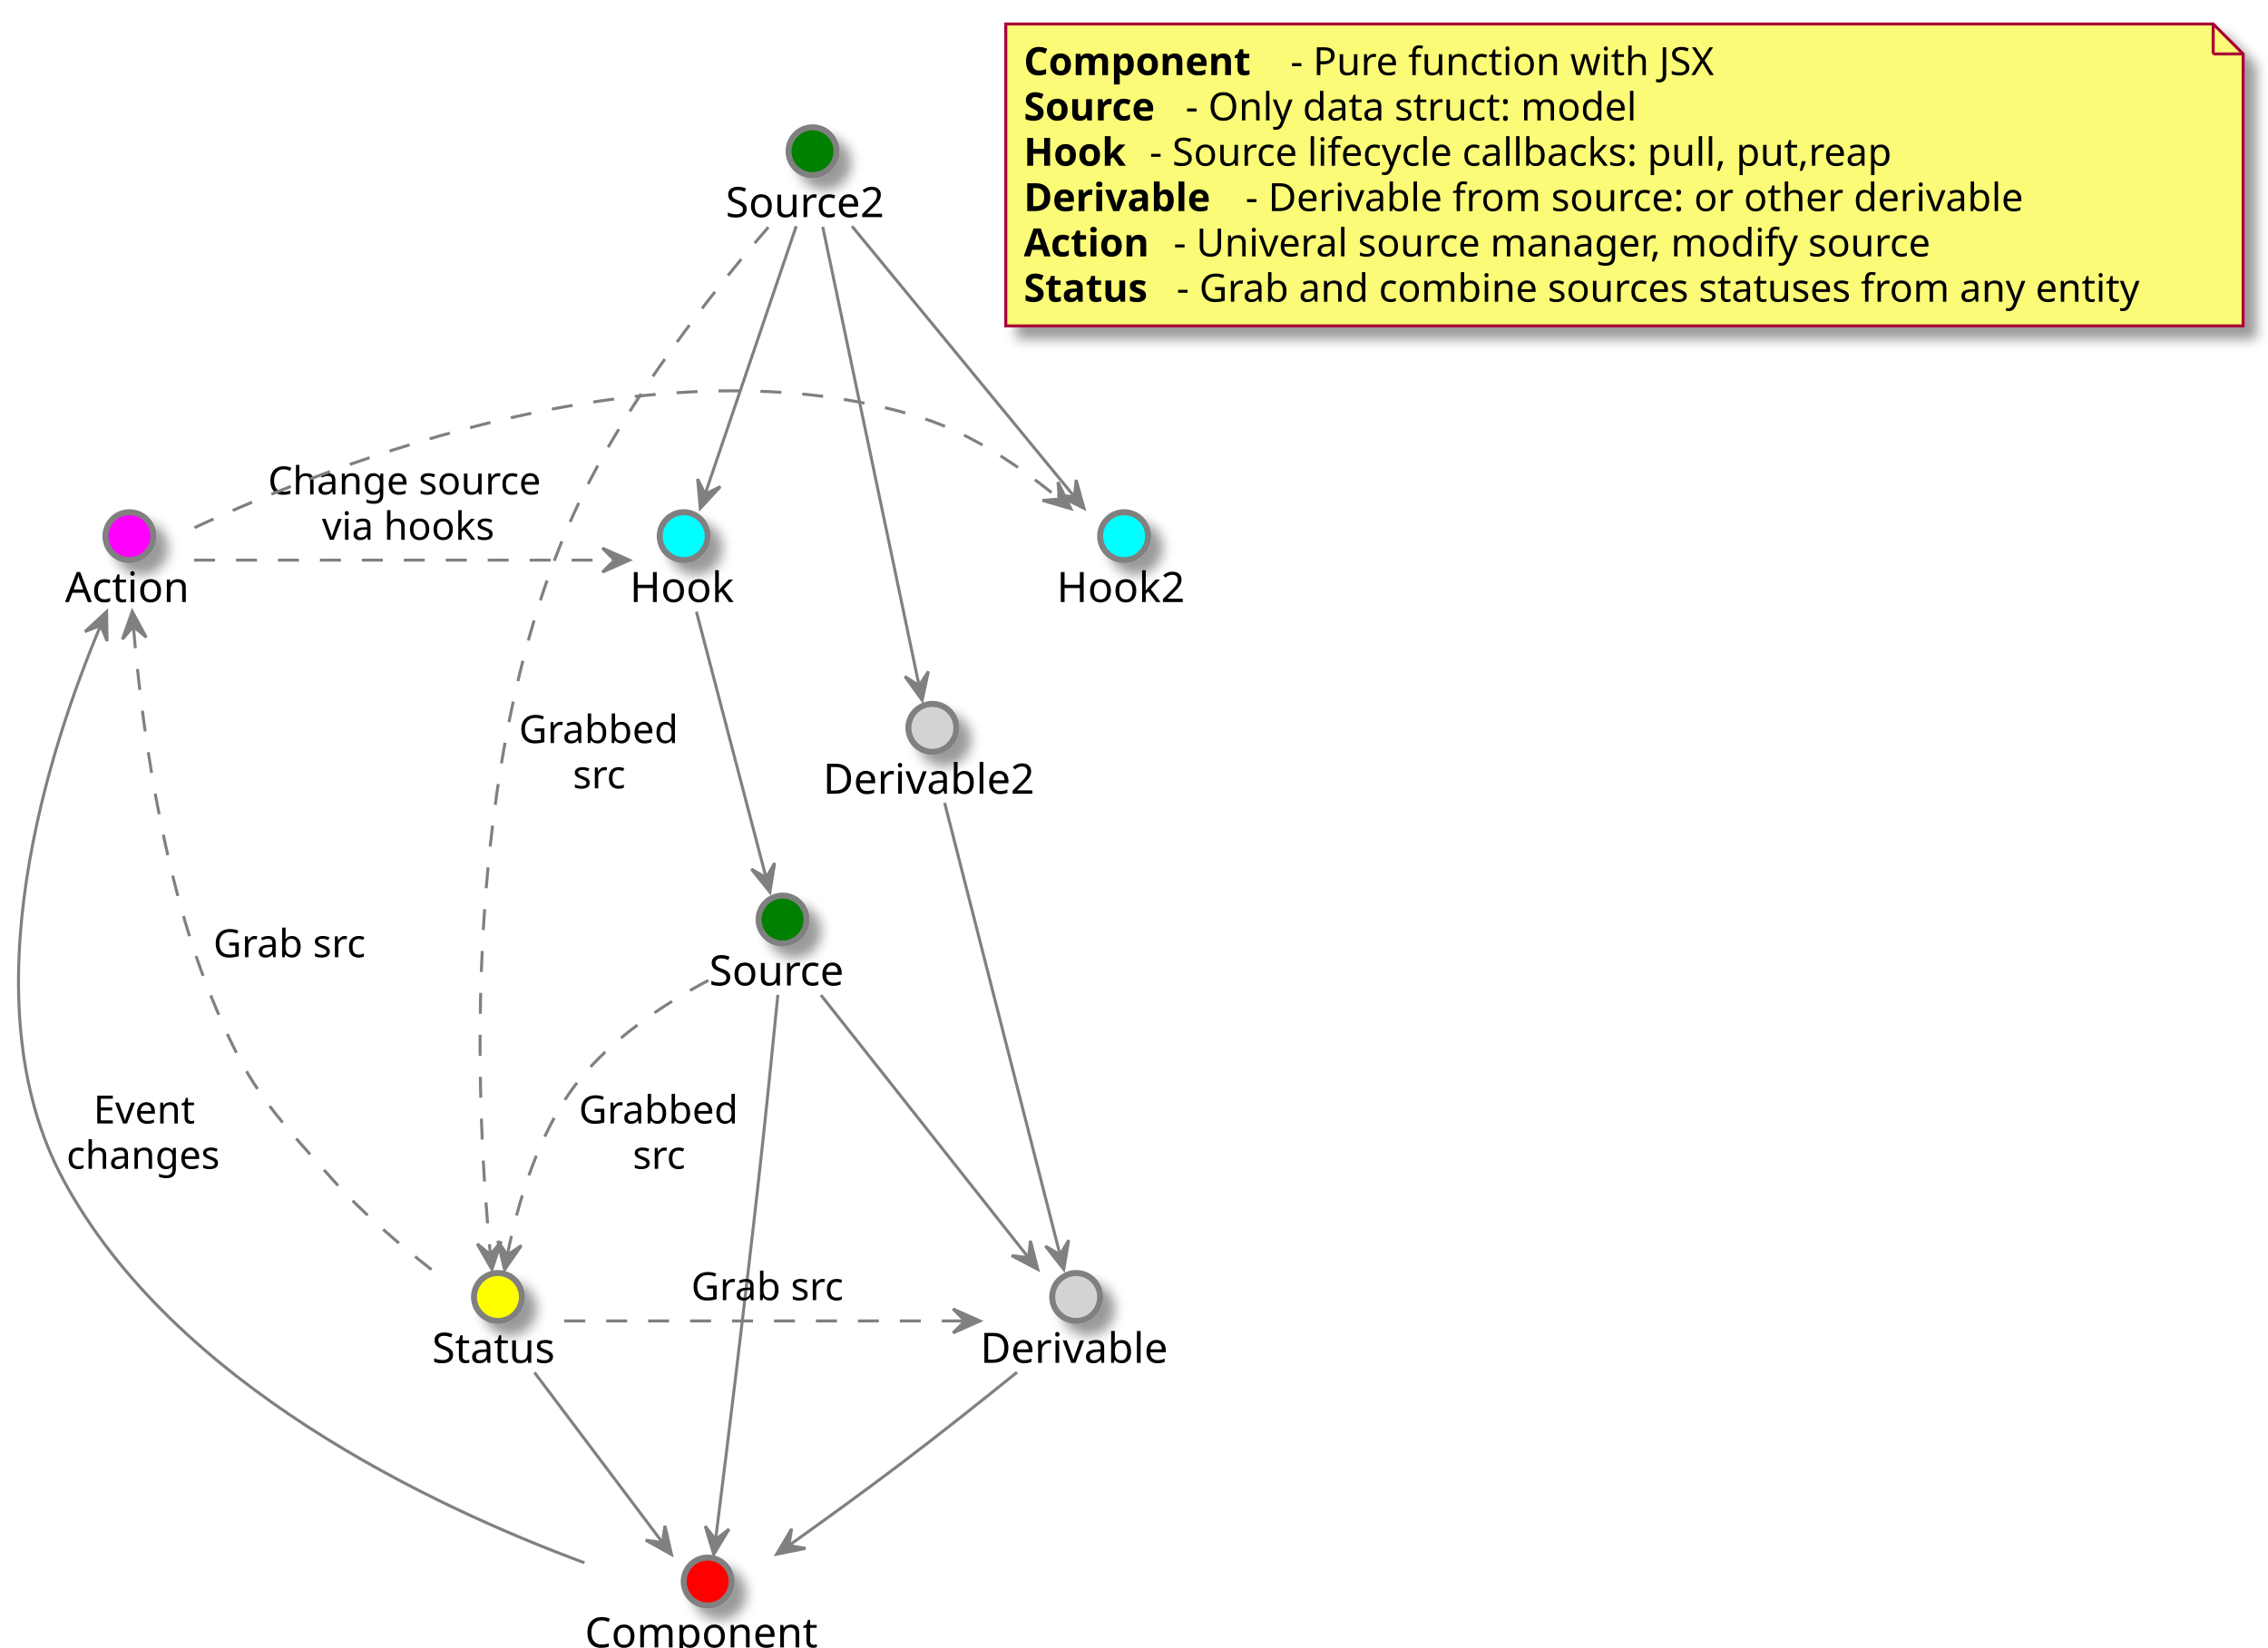
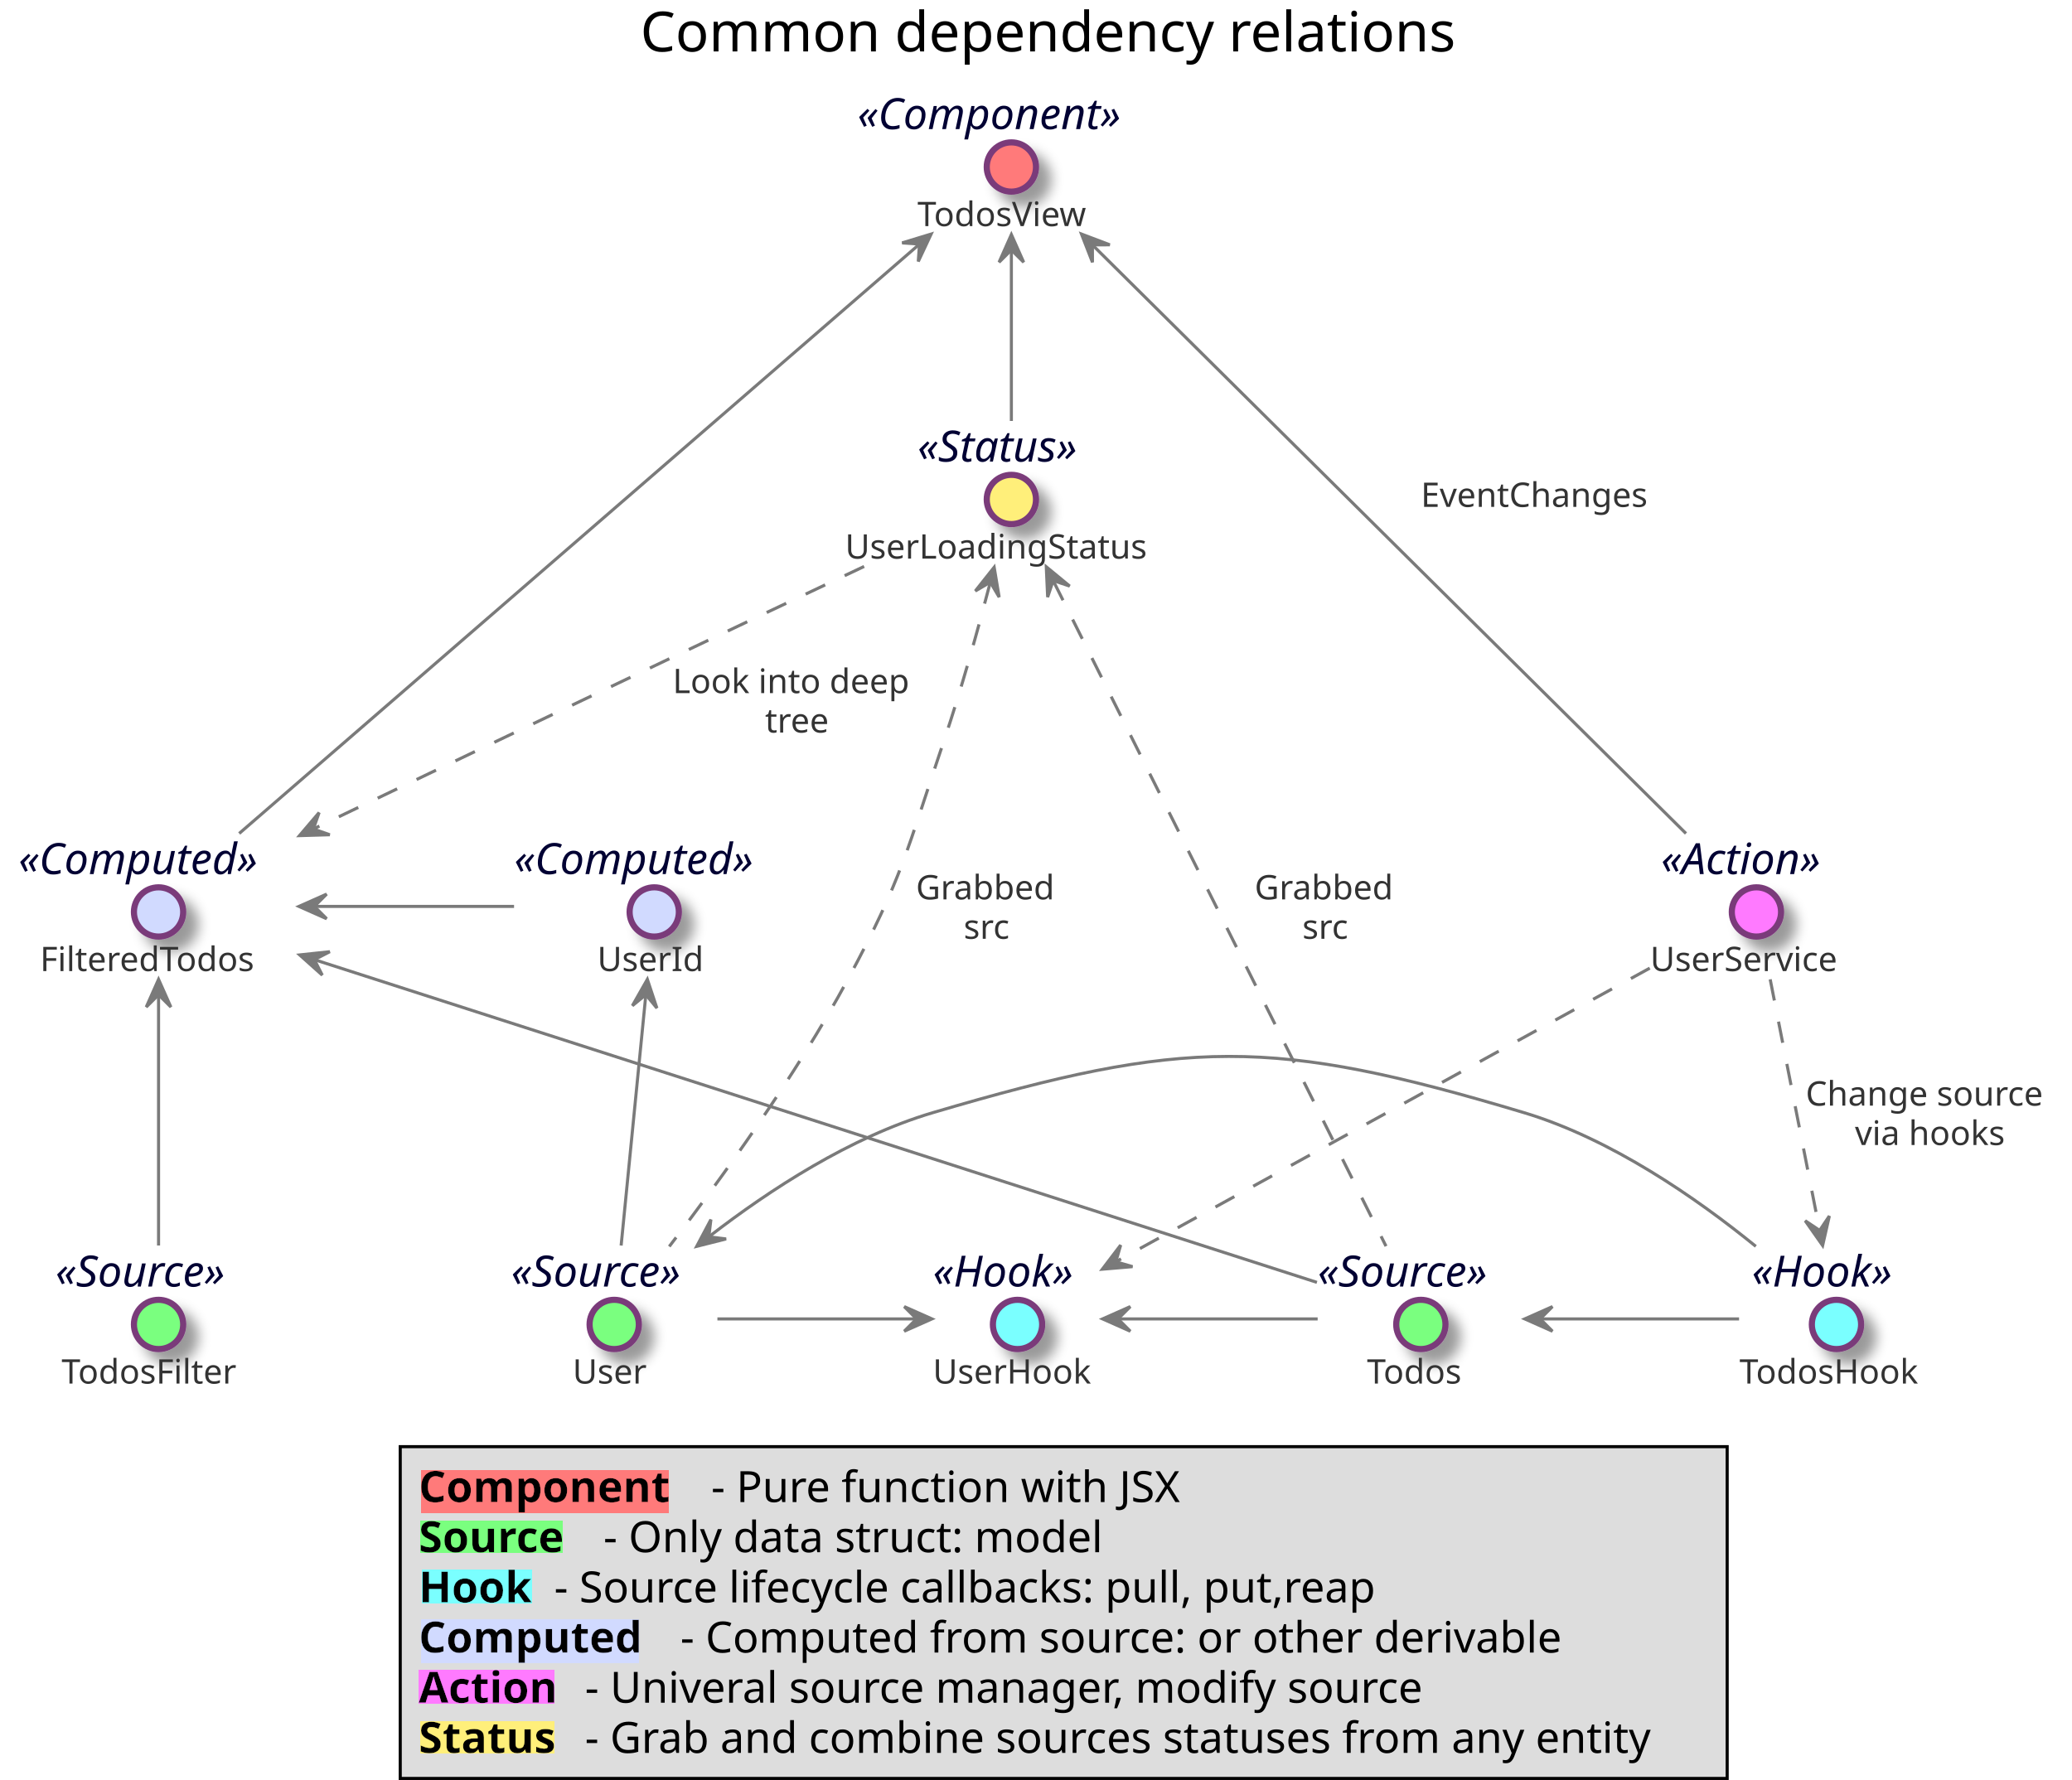
- <svg xmlns="http://www.w3.org/2000/svg" contentScriptType="application/ecmascript" contentStyleType="text/css" height="550px" preserveAspectRatio="none" style="width:757px;height:550px;" version="1.1" viewBox="0 0 757 550" width="757px" zoomAndPan="magnify">
+ <svg xmlns="http://www.w3.org/2000/svg" contentScriptType="application/ecmascript" contentStyleType="text/css" height="578px" preserveAspectRatio="none" style="width:673px;height:578px;" version="1.1" viewBox="0 0 673 578" width="673px" zoomAndPan="magnify">
  <defs>
-     <filter height="300%" id="f71igrb" width="300%" x="-1" y="-1">
+     <filter height="300%" id="fr5zqne" width="300%" x="-1" y="-1">
      <feGaussianBlur result="blurOut" stdDeviation="2.0" />
      <feColorMatrix in="blurOut" result="blurOut2" type="matrix" values="0 0 0 0 0 0 0 0 0 0 0 0 0 0 0 0 0 0 .4 0" />
      <feOffset dx="4.0" dy="4.0" in="blurOut2" result="blurOut3" />
      <feBlend in="SourceGraphic" in2="blurOut3" mode="normal" />
    </filter>
+     <filter height="1" id="bkp3v4u0" width="1" x="0" y="0">
+       <feFlood flood-color="#FF7A7A" result="flood" />
+       <feComposite in="SourceGraphic" in2="flood" operator="over" />
+     </filter>
+     <filter height="1" id="bkp3v4u1" width="1" x="0" y="0">
+       <feFlood flood-color="#7AFF7F" result="flood" />
+       <feComposite in="SourceGraphic" in2="flood" operator="over" />
+     </filter>
+     <filter height="1" id="bkp3v4u2" width="1" x="0" y="0">
+       <feFlood flood-color="#7AFFFF" result="flood" />
+       <feComposite in="SourceGraphic" in2="flood" operator="over" />
+     </filter>
+     <filter height="1" id="bkp3v4u3" width="1" x="0" y="0">
+       <feFlood flood-color="#D1DAFF" result="flood" />
+       <feComposite in="SourceGraphic" in2="flood" operator="over" />
+     </filter>
+     <filter height="1" id="bkp3v4u4" width="1" x="0" y="0">
+       <feFlood flood-color="#FF7AFF" result="flood" />
+       <feComposite in="SourceGraphic" in2="flood" operator="over" />
+     </filter>
+     <filter height="1" id="bkp3v4u5" width="1" x="0" y="0">
+       <feFlood flood-color="#FFEF7A" result="flood" />
+       <feComposite in="SourceGraphic" in2="flood" operator="over" />
+     </filter>
  </defs>
  <g>
-     <ellipse cx="236.202" cy="528" fill="#FF0000" filter="url(#f71igrb)" rx="8" ry="8" style="stroke: #808080; stroke-width: 2.0;" />
-     <text fill="#000000" font-family="sans-serif" font-size="14" lengthAdjust="spacingAndGlyphs" textLength="82" x="195.202" y="549.995">Component</text>
-     <ellipse cx="261.202" cy="307" fill="#008000" filter="url(#f71igrb)" rx="8" ry="8" style="stroke: #808080; stroke-width: 2.0;" />
-     <text fill="#000000" font-family="sans-serif" font-size="14" lengthAdjust="spacingAndGlyphs" textLength="49" x="236.702" y="328.995">Source</text>
-     <ellipse cx="271.202" cy="50.5" fill="#008000" filter="url(#f71igrb)" rx="8" ry="8" style="stroke: #808080; stroke-width: 2.0;" />
-     <text fill="#000000" font-family="sans-serif" font-size="14" lengthAdjust="spacingAndGlyphs" textLength="58" x="242.202" y="72.495">Source2</text>
-     <ellipse cx="228.202" cy="179" fill="#00FFFF" filter="url(#f71igrb)" rx="8" ry="8" style="stroke: #808080; stroke-width: 2.0;" />
-     <text fill="#000000" font-family="sans-serif" font-size="14" lengthAdjust="spacingAndGlyphs" textLength="36" x="210.202" y="200.995">Hook</text>
-     <ellipse cx="375.202" cy="179" fill="#00FFFF" filter="url(#f71igrb)" rx="8" ry="8" style="stroke: #808080; stroke-width: 2.0;" />
-     <text fill="#000000" font-family="sans-serif" font-size="14" lengthAdjust="spacingAndGlyphs" textLength="45" x="352.702" y="200.995">Hook2</text>
-     <ellipse cx="359.202" cy="433" fill="#D3D3D3" filter="url(#f71igrb)" rx="8" ry="8" style="stroke: #808080; stroke-width: 2.0;" />
-     <text fill="#000000" font-family="sans-serif" font-size="14" lengthAdjust="spacingAndGlyphs" textLength="64" x="327.202" y="454.995">Derivable</text>
-     <ellipse cx="311.202" cy="243" fill="#D3D3D3" filter="url(#f71igrb)" rx="8" ry="8" style="stroke: #808080; stroke-width: 2.0;" />
-     <text fill="#000000" font-family="sans-serif" font-size="14" lengthAdjust="spacingAndGlyphs" textLength="73" x="274.702" y="264.995">Derivable2</text>
-     <ellipse cx="43.202" cy="179" fill="#FF00FF" filter="url(#f71igrb)" rx="8" ry="8" style="stroke: #808080; stroke-width: 2.0;" />
-     <text fill="#000000" font-family="sans-serif" font-size="14" lengthAdjust="spacingAndGlyphs" textLength="43" x="21.702" y="200.995">Action</text>
-     <ellipse cx="166.202" cy="433" fill="#FFFF00" filter="url(#f71igrb)" rx="8" ry="8" style="stroke: #808080; stroke-width: 2.0;" />
-     <text fill="#000000" font-family="sans-serif" font-size="14" lengthAdjust="spacingAndGlyphs" textLength="44" x="144.202" y="454.995">Status</text>
-     <polygon fill="#FBFB77" filter="url(#f71igrb)" points="335.702,8,335.702,108.797,748.702,108.797,748.702,18,738.702,8,335.702,8" style="stroke: #A80036; stroke-width: 1.0;" />
-     <line style="stroke: #A80036; stroke-width: 1.0;" x1="738.702" x2="738.702" y1="8" y2="18" />
-     <line style="stroke: #A80036; stroke-width: 1.0;" x1="748.702" x2="738.702" y1="18" y2="18" />
-     <text fill="#000000" font-family="sans-serif" font-size="13" font-weight="bold" lengthAdjust="spacingAndGlyphs" textLength="85" x="341.702" y="25.067">Component</text>
-     <text fill="#000000" font-family="sans-serif" font-size="13" lengthAdjust="spacingAndGlyphs" textLength="146" x="430.702" y="25.067">- Pure function with JSX</text>
-     <text fill="#000000" font-family="sans-serif" font-size="13" font-weight="bold" lengthAdjust="spacingAndGlyphs" textLength="50" x="341.702" y="40.2">Source</text>
-     <text fill="#000000" font-family="sans-serif" font-size="13" lengthAdjust="spacingAndGlyphs" textLength="159" x="395.702" y="40.2">- Only data struct: model</text>
-     <text fill="#000000" font-family="sans-serif" font-size="13" font-weight="bold" lengthAdjust="spacingAndGlyphs" textLength="38" x="341.702" y="55.333">Hook</text>
-     <text fill="#000000" font-family="sans-serif" font-size="13" lengthAdjust="spacingAndGlyphs" textLength="262" x="383.702" y="55.333">- Source lifecycle callbacks: pull, put,reap</text>
-     <text fill="#000000" font-family="sans-serif" font-size="13" font-weight="bold" lengthAdjust="spacingAndGlyphs" textLength="70" x="341.702" y="70.465">Derivable</text>
-     <text fill="#000000" font-family="sans-serif" font-size="13" lengthAdjust="spacingAndGlyphs" textLength="271" x="415.702" y="70.465">- Derivable from source: or other derivable</text>
-     <text fill="#000000" font-family="sans-serif" font-size="13" font-weight="bold" lengthAdjust="spacingAndGlyphs" textLength="46" x="341.702" y="85.598">Action</text>
-     <text fill="#000000" font-family="sans-serif" font-size="13" lengthAdjust="spacingAndGlyphs" textLength="268" x="391.702" y="85.598">- Univeral source manager, modify source</text>
-     <text fill="#000000" font-family="sans-serif" font-size="13" font-weight="bold" lengthAdjust="spacingAndGlyphs" textLength="47" x="341.702" y="100.731">Status</text>
-     <text fill="#000000" font-family="sans-serif" font-size="13" lengthAdjust="spacingAndGlyphs" textLength="341" x="392.702" y="100.731">- Grab and combine sources statuses from any entity</text>
-     <path d="M178.395,458.199 C190.239,473.935 208.256,497.871 221.023,514.833 " fill="none" style="stroke: #808080; stroke-width: 1.0;" />
-     <polygon fill="#808080" points="224.149,518.986,221.934,509.39,221.143,514.991,215.541,514.2,224.149,518.986" style="stroke: #808080; stroke-width: 1.0;" />
-     <path d="M236.438,327.292 C221.722,335.139 203.737,346.897 192.202,362 C179.403,378.757 172.718,402.146 169.352,418.935 " fill="none" style="stroke: #808080; stroke-width: 1.0; stroke-dasharray: 7.0,7.0;" />
-     <polygon fill="#808080" points="168.411,423.918,174.012,415.817,169.339,419.005,166.152,414.332,168.411,423.918" style="stroke: #808080; stroke-width: 1.0;" />
-     <text fill="#000000" font-family="sans-serif" font-size="13" lengthAdjust="spacingAndGlyphs" textLength="55" x="193.202" y="375.067">Grabbed</text>
-     <text fill="#000000" font-family="sans-serif" font-size="13" lengthAdjust="spacingAndGlyphs" textLength="19" x="211.202" y="390.2">src</text>
-     <path d="M256.452,75.849 C238.682,96.387 209.116,133.393 192.202,170 C152.832,255.207 159.007,371.405 163.671,418.684 " fill="none" style="stroke: #808080; stroke-width: 1.0; stroke-dasharray: 7.0,7.0;" />
-     <polygon fill="#808080" points="164.201,423.837,167.259,414.475,163.69,418.863,159.301,415.293,164.201,423.837" style="stroke: #808080; stroke-width: 1.0;" />
-     <text fill="#000000" font-family="sans-serif" font-size="13" lengthAdjust="spacingAndGlyphs" textLength="55" x="173.202" y="248.067">Grabbed</text>
-     <text fill="#000000" font-family="sans-serif" font-size="13" lengthAdjust="spacingAndGlyphs" textLength="19" x="191.202" y="263.2">src</text>
-     <path d="M259.631,332.143 C258.075,347.923 255.586,372.625 253.202,394 C248.461,436.5 242.341,486.131 238.887,513.724 " fill="none" style="stroke: #808080; stroke-width: 1.0;" />
-     <polygon fill="#808080" points="238.232,518.94,243.321,510.508,238.854,513.979,235.383,509.512,238.232,518.94" style="stroke: #808080; stroke-width: 1.0;" />
-     <path d="M195.073,521.739 C143.676,502.685 58.003,462.144 21.202,394 C-11.511,333.425 16.992,248.272 33.459,209.157 " fill="none" style="stroke: #808080; stroke-width: 1.0;" />
-     <polygon fill="#808080" points="35.597,204.173,28.373,210.867,33.626,208.768,35.724,214.021,35.597,204.173" style="stroke: #808080; stroke-width: 1.0;" />
-     <text fill="#000000" font-family="sans-serif" font-size="13" lengthAdjust="spacingAndGlyphs" textLength="36" x="31.202" y="375.067">Event</text>
-     <text fill="#000000" font-family="sans-serif" font-size="13" lengthAdjust="spacingAndGlyphs" textLength="54" x="22.202" y="390.2">changes</text>
-     <path d="M64.786,187 C99.853,187 168.902,187 204.99,187 " fill="none" style="stroke: #808080; stroke-width: 1.0; stroke-dasharray: 7.0,7.0;" />
-     <polygon fill="#808080" points="210.067,187,201.067,183,205.067,187,201.067,191,210.067,187" style="stroke: #808080; stroke-width: 1.0;" />
-     <text fill="#000000" font-family="sans-serif" font-size="13" lengthAdjust="spacingAndGlyphs" textLength="96" x="89.452" y="165.067">Change source</text>
-     <text fill="#000000" font-family="sans-serif" font-size="13" lengthAdjust="spacingAndGlyphs" textLength="60" x="107.452" y="180.2">via hooks</text>
-     <path d="M64.911,176.174 C110.682,154.842 220.078,111.76 307.702,139.5 C324.64,144.862 341.004,156.172 353.377,166.411 " fill="none" style="stroke: #808080; stroke-width: 1.0; stroke-dasharray: 7.0,7.0;" />
-     <polygon fill="#808080" points="357.415,169.832,353.134,160.962,353.6,166.6,347.962,167.066,357.415,169.832" style="stroke: #808080; stroke-width: 1.0;" />
-     <path d="M232.448,204.214 C238.364,226.801 249.094,267.769 255.641,292.768 " fill="none" style="stroke: #808080; stroke-width: 1.0;" />
-     <polygon fill="#808080" points="256.972,297.848,258.563,288.129,255.706,293.011,250.824,290.154,256.972,297.848" style="stroke: #808080; stroke-width: 1.0;" />
-     <path d="M339.458,458.129 C328.087,467.317 313.463,478.962 300.202,489 C288.25,498.047 274.808,507.774 263.339,515.943 " fill="none" style="stroke: #808080; stroke-width: 1.0;" />
-     <polygon fill="#808080" points="259.21,518.878,268.863,516.924,263.285,515.981,264.228,510.404,259.21,518.878" style="stroke: #808080; stroke-width: 1.0;" />
-     <path d="M274.014,332.211 C291.768,354.676 323.844,395.262 343.167,419.711 " fill="none" style="stroke: #808080; stroke-width: 1.0;" />
-     <polygon fill="#808080" points="346.387,423.785,343.945,414.244,343.287,419.862,337.668,419.204,346.387,423.785" style="stroke: #808080; stroke-width: 1.0;" />
-     <path d="M188.341,441 C220.939,441 282.259,441 321.886,441 " fill="none" style="stroke: #808080; stroke-width: 1.0; stroke-dasharray: 7.0,7.0;" />
-     <polygon fill="#808080" points="327.088,441,318.088,437,322.088,441,318.088,445,327.088,441" style="stroke: #808080; stroke-width: 1.0;" />
-     <text fill="#000000" font-family="sans-serif" font-size="13" lengthAdjust="spacingAndGlyphs" textLength="54" x="230.702" y="434.067">Grab src</text>
-     <path d="M144.018,423.858 C133.439,415.582 120.989,404.953 111.202,394 C89.189,369.367 82.603,362.62 70.202,332 C53.393,290.497 46.934,237.979 44.539,209.221 " fill="none" style="stroke: #808080; stroke-width: 1.0; stroke-dasharray: 7.0,7.0;" />
-     <polygon fill="#808080" points="44.138,204.136,40.857,213.423,44.531,209.12,48.832,212.794,44.138,204.136" style="stroke: #808080; stroke-width: 1.0;" />
-     <text fill="#000000" font-family="sans-serif" font-size="13" lengthAdjust="spacingAndGlyphs" textLength="54" x="71.202" y="319.567">Grab src</text>
-     <path d="M274.612,75.742 C281.845,110.186 298.717,190.539 306.77,228.895 " fill="none" style="stroke: #808080; stroke-width: 1.0;" />
-     <polygon fill="#808080" points="307.8,233.799,309.863,224.169,306.771,228.906,302.034,225.814,307.8,233.799" style="stroke: #808080; stroke-width: 1.0;" />
-     <path d="M315.294,268.029 C323.952,301.936 344.118,380.923 353.811,418.887 " fill="none" style="stroke: #808080; stroke-width: 1.0;" />
-     <polygon fill="#808080" points="355.052,423.745,356.701,414.035,353.815,418.901,348.949,416.015,355.052,423.745" style="stroke: #808080; stroke-width: 1.0;" />
-     <path d="M284.374,75.521 C303.259,98.492 338.019,140.772 358.627,165.839 " fill="none" style="stroke: #808080; stroke-width: 1.0;" />
-     <polygon fill="#808080" points="361.809,169.709,359.185,160.216,358.635,165.846,353.005,165.295,361.809,169.709" style="stroke: #808080; stroke-width: 1.0;" />
-     <path d="M265.756,75.521 C258.044,98.209 243.93,139.731 235.373,164.903 " fill="none" style="stroke: #808080; stroke-width: 1.0;" />
-     <polygon fill="#808080" points="233.739,169.709,240.422,162.474,235.347,164.975,232.847,159.901,233.739,169.709" style="stroke: #808080; stroke-width: 1.0;" />
+     <text fill="#000000" font-family="sans-serif" font-size="18" lengthAdjust="spacingAndGlyphs" textLength="276" x="208" y="16.708">Common dependency relations</text>
+     <ellipse cx="461.5" cy="430.25" fill="#7AFF7F" filter="url(#fr5zqne)" rx="8" ry="8" style="stroke: #7A3A7A; stroke-width: 2.0;" />
+     <text fill="#333333" font-family="sans-serif" font-size="11" lengthAdjust="spacingAndGlyphs" textLength="35" x="444" y="449.46">Todos</text>
+     <text fill="#000033" font-family="sans-serif" font-size="14" font-style="italic" lengthAdjust="spacingAndGlyphs" textLength="67" x="428" y="417.948">«Source»</text>
+     <ellipse cx="596.5" cy="430.25" fill="#7AFFFF" filter="url(#fr5zqne)" rx="8" ry="8" style="stroke: #7A3A7A; stroke-width: 2.0;" />
+     <text fill="#333333" font-family="sans-serif" font-size="11" lengthAdjust="spacingAndGlyphs" textLength="63" x="565" y="449.46">TodosHook</text>
+     <text fill="#000033" font-family="sans-serif" font-size="14" font-style="italic" lengthAdjust="spacingAndGlyphs" textLength="55" x="569" y="417.948">«Hook»</text>
+     <ellipse cx="199.5" cy="430.25" fill="#7AFF7F" filter="url(#fr5zqne)" rx="8" ry="8" style="stroke: #7A3A7A; stroke-width: 2.0;" />
+     <text fill="#333333" font-family="sans-serif" font-size="11" lengthAdjust="spacingAndGlyphs" textLength="27" x="186" y="449.46">User</text>
+     <text fill="#000033" font-family="sans-serif" font-size="14" font-style="italic" lengthAdjust="spacingAndGlyphs" textLength="67" x="166" y="417.948">«Source»</text>
+     <ellipse cx="330.5" cy="430.25" fill="#7AFFFF" filter="url(#fr5zqne)" rx="8" ry="8" style="stroke: #7A3A7A; stroke-width: 2.0;" />
+     <text fill="#333333" font-family="sans-serif" font-size="11" lengthAdjust="spacingAndGlyphs" textLength="55" x="303" y="449.46">UserHook</text>
+     <text fill="#000033" font-family="sans-serif" font-size="14" font-style="italic" lengthAdjust="spacingAndGlyphs" textLength="55" x="303" y="417.948">«Hook»</text>
+     <ellipse cx="212.5" cy="296.25" fill="#D1DAFF" filter="url(#fr5zqne)" rx="8" ry="8" style="stroke: #7A3A7A; stroke-width: 2.0;" />
+     <text fill="#333333" font-family="sans-serif" font-size="11" lengthAdjust="spacingAndGlyphs" textLength="37" x="194" y="315.46">UserId</text>
+     <text fill="#000033" font-family="sans-serif" font-size="14" font-style="italic" lengthAdjust="spacingAndGlyphs" textLength="91" x="167" y="283.948">«Computed»</text>
+     <ellipse cx="51.5" cy="296.25" fill="#D1DAFF" filter="url(#fr5zqne)" rx="8" ry="8" style="stroke: #7A3A7A; stroke-width: 2.0;" />
+     <text fill="#333333" font-family="sans-serif" font-size="11" lengthAdjust="spacingAndGlyphs" textLength="77" x="13" y="315.46">FilteredTodos</text>
+     <text fill="#000033" font-family="sans-serif" font-size="14" font-style="italic" lengthAdjust="spacingAndGlyphs" textLength="91" x="6" y="283.948">«Computed»</text>
+     <ellipse cx="570.5" cy="296.25" fill="#FF7AFF" filter="url(#fr5zqne)" rx="8" ry="8" style="stroke: #7A3A7A; stroke-width: 2.0;" />
+     <text fill="#333333" font-family="sans-serif" font-size="11" lengthAdjust="spacingAndGlyphs" textLength="69" x="536" y="315.46">UserService</text>
+     <text fill="#000033" font-family="sans-serif" font-size="14" font-style="italic" lengthAdjust="spacingAndGlyphs" textLength="62" x="539.5" y="283.948">«Action»</text>
+     <ellipse cx="328.5" cy="162.25" fill="#FFEF7A" filter="url(#fr5zqne)" rx="8" ry="8" style="stroke: #7A3A7A; stroke-width: 2.0;" />
+     <text fill="#333333" font-family="sans-serif" font-size="11" lengthAdjust="spacingAndGlyphs" textLength="108" x="274.5" y="181.46">UserLoadingStatus</text>
+     <text fill="#000033" font-family="sans-serif" font-size="14" font-style="italic" lengthAdjust="spacingAndGlyphs" textLength="61" x="298" y="149.948">«Status»</text>
+     <ellipse cx="51.5" cy="430.25" fill="#7AFF7F" filter="url(#fr5zqne)" rx="8" ry="8" style="stroke: #7A3A7A; stroke-width: 2.0;" />
+     <text fill="#333333" font-family="sans-serif" font-size="11" lengthAdjust="spacingAndGlyphs" textLength="63" x="20" y="449.46">TodosFilter</text>
+     <text fill="#000033" font-family="sans-serif" font-size="14" font-style="italic" lengthAdjust="spacingAndGlyphs" textLength="67" x="18" y="417.948">«Source»</text>
+     <ellipse cx="328.5" cy="54.25" fill="#FF7A7A" filter="url(#fr5zqne)" rx="8" ry="8" style="stroke: #7A3A7A; stroke-width: 2.0;" />
+     <text fill="#333333" font-family="sans-serif" font-size="11" lengthAdjust="spacingAndGlyphs" textLength="61" x="298" y="73.46">TodosView</text>
+     <text fill="#000033" font-family="sans-serif" font-size="14" font-style="italic" lengthAdjust="spacingAndGlyphs" textLength="100" x="278.5" y="41.948">«Component»</text>
+     <path d="M500.416,428.453 C521.897,428.453 543.378,428.453 564.859,428.453 " fill="none" style="stroke: #7A7A7A; stroke-width: 1.0;" />
+     <polygon fill="#7A7A7A" points="495.25,428.453,504.25,432.453,500.25,428.453,504.25,424.453,495.25,428.453" style="stroke: #7A7A7A; stroke-width: 1.0;" />
+     <path d="M363.317,428.453 C384.874,428.453 406.43,428.453 427.986,428.453 " fill="none" style="stroke: #7A7A7A; stroke-width: 1.0;" />
+     <polygon fill="#7A7A7A" points="358.133,428.453,367.133,432.453,363.133,428.453,367.133,424.453,358.133,428.453" style="stroke: #7A7A7A; stroke-width: 1.0;" />
+     <path d="M230.573,401.522 C249.977,386.533 276.281,369.346 303,361.453 C384.837,337.276 413.272,336.911 495,361.453 C523.311,369.955 551.013,389.195 570.305,404.887 " fill="none" style="stroke: #7A7A7A; stroke-width: 1.0;" />
+     <polygon fill="#7A7A7A" points="226.292,404.88,235.842,402.473,230.226,401.794,230.905,396.178,226.292,404.88" style="stroke: #7A7A7A; stroke-width: 1.0;" />
+     <path d="M233.018,428.453 C254.522,428.453 276.026,428.453 297.53,428.453 " fill="none" style="stroke: #7A7A7A; stroke-width: 1.0;" />
+     <polygon fill="#7A7A7A" points="302.702,428.453,293.702,424.453,297.702,428.453,293.702,432.453,302.702,428.453" style="stroke: #7A7A7A; stroke-width: 1.0;" />
+     <path d="M209.774,323.137 C207.392,347.316 203.977,381.992 201.749,404.616 " fill="none" style="stroke: #7A7A7A; stroke-width: 1.0;" />
+     <polygon fill="#7A7A7A" points="210.265,318.145,205.402,326.71,209.775,323.121,213.364,327.494,210.265,318.145" style="stroke: #7A7A7A; stroke-width: 1.0;" />
+     <path d="M574.97,318.145 C579.416,340.717 586.245,375.389 591.016,399.613 " fill="none" style="stroke: #7A7A7A; stroke-width: 1.0; stroke-dasharray: 7.0,7.0;" />
+     <polygon fill="#7A7A7A" points="592.002,404.616,594.187,395.013,591.036,399.71,586.338,396.559,592.002,404.616" style="stroke: #7A7A7A; stroke-width: 1.0;" />
+     <text fill="#333333" font-family="sans-serif" font-size="11" lengthAdjust="spacingAndGlyphs" textLength="86" x="586.5" y="359.164">Change source</text>
+     <text fill="#333333" font-family="sans-serif" font-size="11" lengthAdjust="spacingAndGlyphs" textLength="54" x="602.5" y="371.968">via hooks</text>
+     <path d="M535.858,314.506 C489.423,340.045 407.632,385.031 362.554,409.823 " fill="none" style="stroke: #7A7A7A; stroke-width: 1.0; stroke-dasharray: 7.0,7.0;" />
+     <polygon fill="#7A7A7A" points="358.043,412.305,367.857,411.474,362.425,409.896,364.003,404.463,358.043,412.305" style="stroke: #7A7A7A; stroke-width: 1.0;" />
+     <path d="M102.314,311.813 C187.261,339.161 355.855,393.441 427.748,416.587 " fill="none" style="stroke: #7A7A7A; stroke-width: 1.0;" />
+     <polygon fill="#7A7A7A" points="97.339,310.211,104.68,316.776,102.098,311.743,107.132,309.161,97.339,310.211" style="stroke: #7A7A7A; stroke-width: 1.0;" />
+     <path d="M102.282,294.453 C123.844,294.453 145.407,294.453 166.969,294.453 " fill="none" style="stroke: #7A7A7A; stroke-width: 1.0;" />
+     <polygon fill="#7A7A7A" points="97.096,294.453,106.096,298.453,102.096,294.453,106.096,290.453,97.096,294.453" style="stroke: #7A7A7A; stroke-width: 1.0;" />
+     <path d="M51.5,323.441 C51.5,347.606 51.5,382.087 51.5,404.616 " fill="none" style="stroke: #7A7A7A; stroke-width: 1.0;" />
+     <polygon fill="#7A7A7A" points="51.5,318.145,47.5,327.145,51.5,323.145,55.5,327.145,51.5,318.145" style="stroke: #7A7A7A; stroke-width: 1.0;" />
+     <path d="M342.136,188.726 C368.46,241.372 425.824,356.101 450.189,404.832 " fill="none" style="stroke: #7A7A7A; stroke-width: 1.0; stroke-dasharray: 7.0,7.0;" />
+     <polygon fill="#7A7A7A" points="339.84,184.132,340.286,193.971,342.075,188.605,347.442,190.394,339.84,184.132" style="stroke: #7A7A7A; stroke-width: 1.0;" />
+     <text fill="#333333" font-family="sans-serif" font-size="11" lengthAdjust="spacingAndGlyphs" textLength="49" x="407.5" y="292.164">Grabbed</text>
+     <text fill="#333333" font-family="sans-serif" font-size="11" lengthAdjust="spacingAndGlyphs" textLength="18" x="423" y="304.968">src</text>
+     <path d="M321.61,189.323 C317.609,204.681 312.234,224.013 306.5,240.953 C294.673,275.897 293.016,285.485 275.5,317.953 C258.36,349.724 233.888,383.436 217.384,404.925 " fill="none" style="stroke: #7A7A7A; stroke-width: 1.0; stroke-dasharray: 7.0,7.0;" />
+     <polygon fill="#7A7A7A" points="322.913,184.276,316.79,191.99,321.663,189.117,324.536,193.99,322.913,184.276" style="stroke: #7A7A7A; stroke-width: 1.0;" />
+     <text fill="#333333" font-family="sans-serif" font-size="11" lengthAdjust="spacingAndGlyphs" textLength="49" x="297.5" y="292.164">Grabbed</text>
+     <text fill="#333333" font-family="sans-serif" font-size="11" lengthAdjust="spacingAndGlyphs" textLength="18" x="313" y="304.968">src</text>
+     <path d="M280.669,184.014 C261.079,193.27 238.192,204.105 217.5,213.953 C178.725,232.408 134.913,253.396 102.039,269.171 " fill="none" style="stroke: #7A7A7A; stroke-width: 1.0; stroke-dasharray: 7.0,7.0;" />
+     <polygon fill="#7A7A7A" points="97.27,271.46,107.115,271.171,101.778,269.296,103.653,263.959,97.27,271.46" style="stroke: #7A7A7A; stroke-width: 1.0;" />
+     <text fill="#333333" font-family="sans-serif" font-size="11" lengthAdjust="spacingAndGlyphs" textLength="83" x="218.5" y="225.164">Look into deep</text>
+     <text fill="#333333" font-family="sans-serif" font-size="11" lengthAdjust="spacingAndGlyphs" textLength="23" x="248.5" y="237.968">tree</text>
+     <path d="M298.621,79.341 C244.102,126.577 129.357,225.996 77.692,270.76 " fill="none" style="stroke: #7A7A7A; stroke-width: 1.0;" />
+     <polygon fill="#7A7A7A" points="302.441,76.032,293.02,78.903,298.662,79.306,298.259,84.949,302.441,76.032" style="stroke: #7A7A7A; stroke-width: 1.0;" />
+     <path d="M328.5,81.394 C328.5,98.666 328.5,120.552 328.5,136.751 " fill="none" style="stroke: #7A7A7A; stroke-width: 1.0;" />
+     <polygon fill="#7A7A7A" points="328.5,76.193,324.5,85.193,328.5,81.193,332.5,85.193,328.5,76.193" style="stroke: #7A7A7A; stroke-width: 1.0;" />
+     <path d="M354.89,79.625 C402.634,126.975 502.571,226.085 547.617,270.76 " fill="none" style="stroke: #7A7A7A; stroke-width: 1.0;" />
+     <polygon fill="#7A7A7A" points="351.267,76.032,354.841,85.209,354.817,79.553,360.474,79.529,351.267,76.032" style="stroke: #7A7A7A; stroke-width: 1.0;" />
+     <text fill="#333333" font-family="sans-serif" font-size="11" lengthAdjust="spacingAndGlyphs" textLength="81" x="461.5" y="164.664">EventChanges</text>
+     <polygon fill="#DDDDDD" points="130,469.953,130,577.734,561,577.734,561,469.953,130,469.953" style="stroke: #000000; stroke-width: 1.0;" />
+     <text fill="#000000" filter="url(#bkp3v4u0)" font-family="sans-serif" font-size="14" font-weight="bold" lengthAdjust="spacingAndGlyphs" textLength="91" x="136" y="487.948">Component</text>
+     <text fill="#000000" font-family="sans-serif" font-size="14" lengthAdjust="spacingAndGlyphs" textLength="158" x="231" y="487.948">- Pure function with JSX</text>
+     <text fill="#000000" filter="url(#bkp3v4u1)" font-family="sans-serif" font-size="14" font-weight="bold" lengthAdjust="spacingAndGlyphs" textLength="56" x="136" y="504.245">Source</text>
+     <text fill="#000000" font-family="sans-serif" font-size="14" lengthAdjust="spacingAndGlyphs" textLength="169" x="196" y="504.245">- Only data struct: model</text>
+     <text fill="#000000" filter="url(#bkp3v4u2)" font-family="sans-serif" font-size="14" font-weight="bold" lengthAdjust="spacingAndGlyphs" textLength="40" x="136" y="520.542">Hook</text>
+     <text fill="#000000" font-family="sans-serif" font-size="14" lengthAdjust="spacingAndGlyphs" textLength="282" x="180" y="520.542">- Source lifecycle callbacks: pull, put,reap</text>
+     <text fill="#000000" filter="url(#bkp3v4u3)" font-family="sans-serif" font-size="14" font-weight="bold" lengthAdjust="spacingAndGlyphs" textLength="81" x="136" y="536.839">Computed</text>
+     <text fill="#000000" font-family="sans-serif" font-size="14" lengthAdjust="spacingAndGlyphs" textLength="299" x="221" y="536.839">- Computed from source: or other derivable</text>
+     <text fill="#000000" filter="url(#bkp3v4u4)" font-family="sans-serif" font-size="14" font-weight="bold" lengthAdjust="spacingAndGlyphs" textLength="50" x="136" y="553.136">Action</text>
+     <text fill="#000000" font-family="sans-serif" font-size="14" lengthAdjust="spacingAndGlyphs" textLength="285" x="190" y="553.136">- Univeral source manager, modify source</text>
+     <text fill="#000000" filter="url(#bkp3v4u5)" font-family="sans-serif" font-size="14" font-weight="bold" lengthAdjust="spacingAndGlyphs" textLength="50" x="136" y="569.433">Status</text>
+     <text fill="#000000" font-family="sans-serif" font-size="14" lengthAdjust="spacingAndGlyphs" textLength="365" x="190" y="569.433">- Grab and combine sources statuses from any entity</text>
  </g>
</svg>
